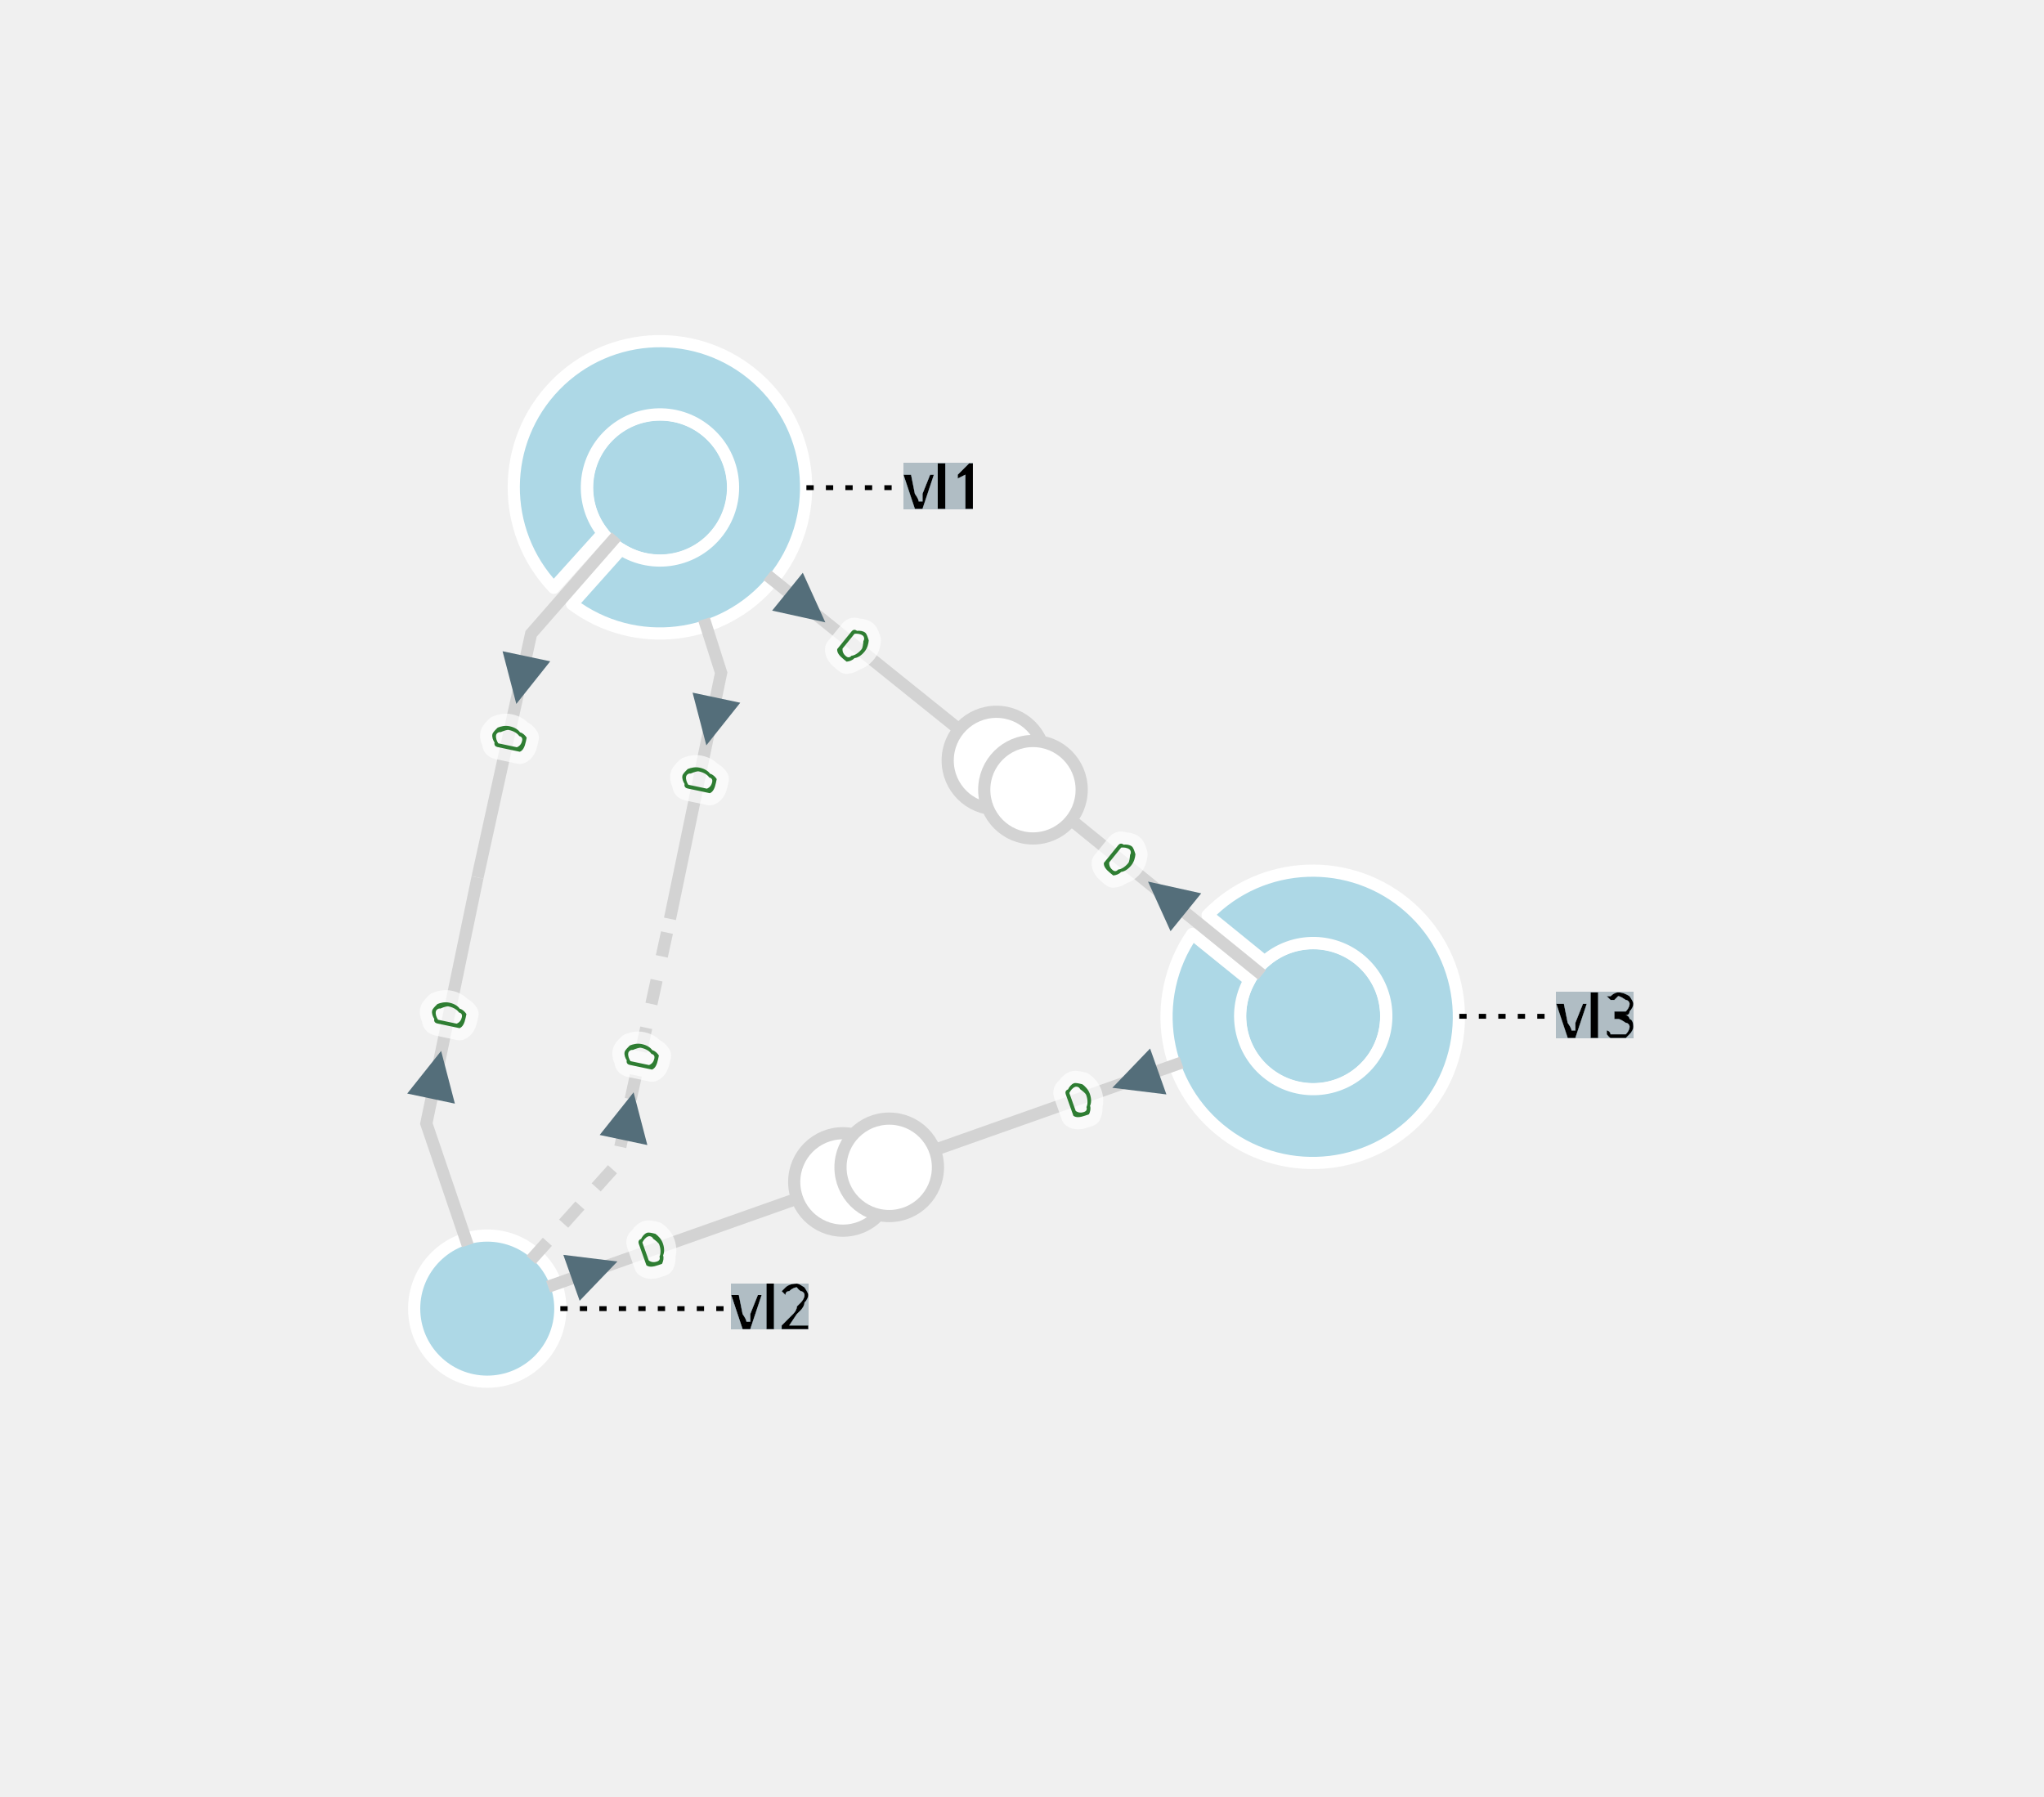
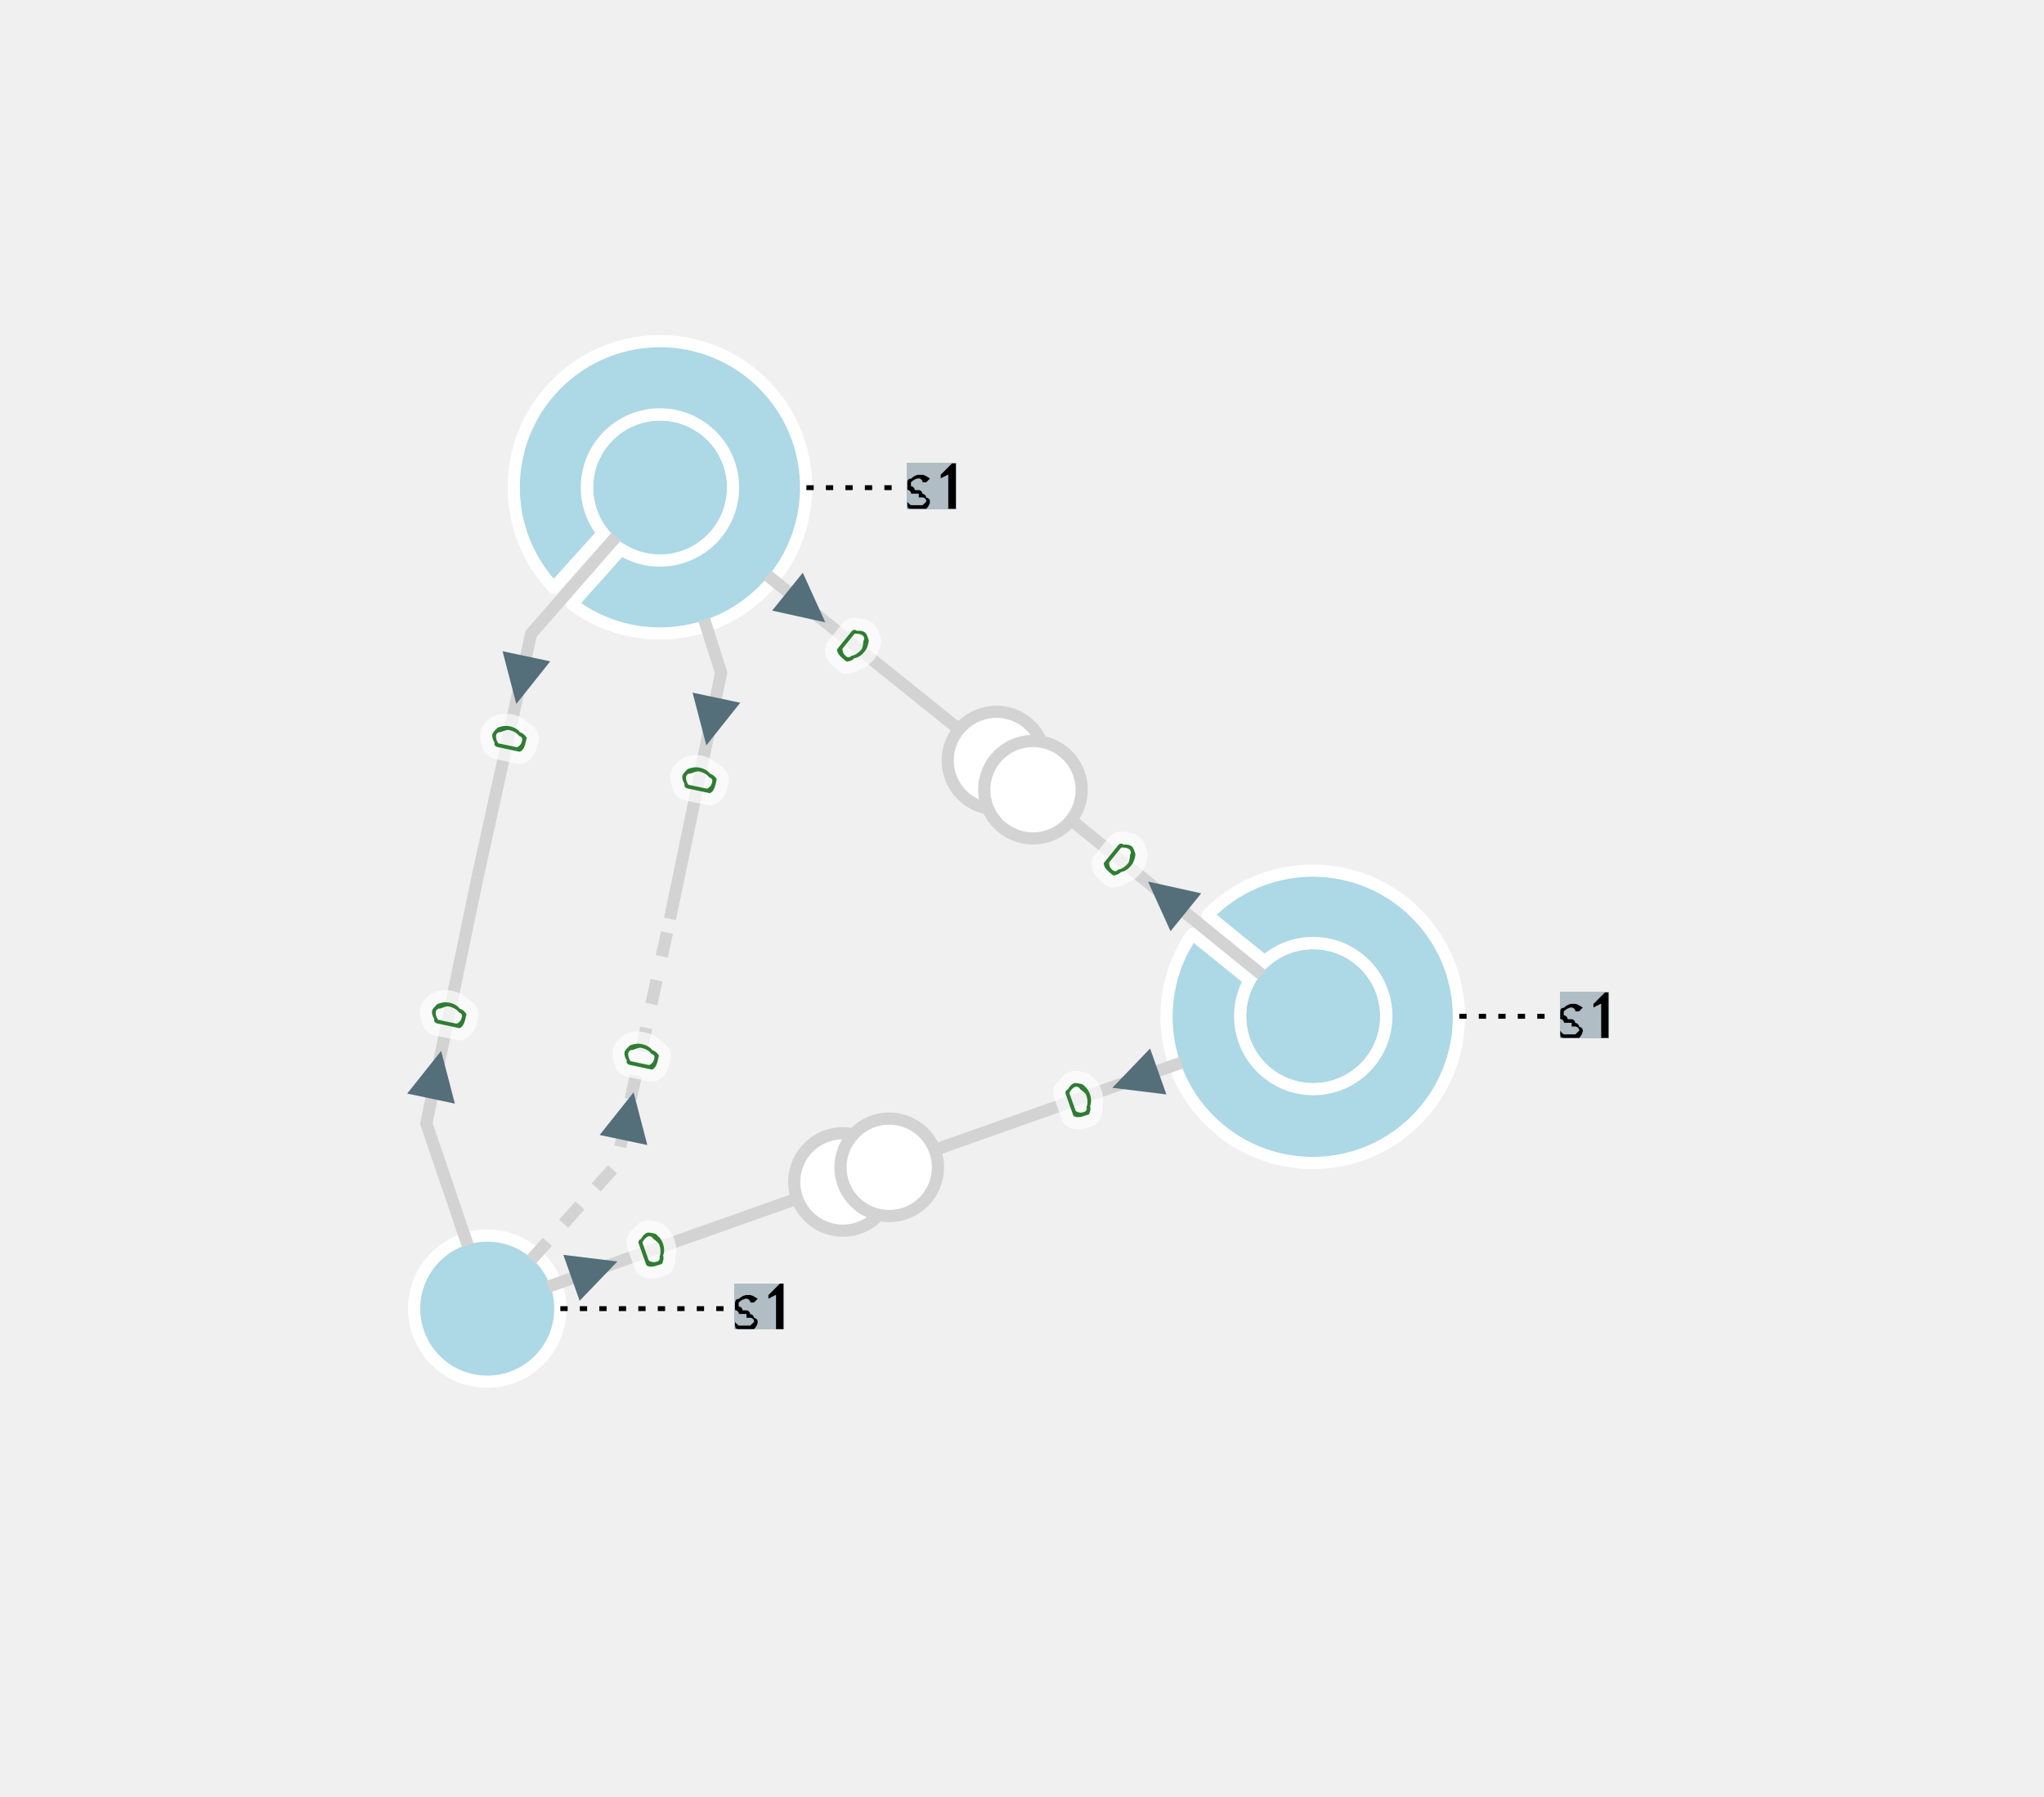
<svg xmlns="http://www.w3.org/2000/svg" width="800.00" height="703.08" viewBox="-3.06 -3.40 8.39 7.37">
  <style>
.nad-branch-edges polyline, .nad-branch-edges path {stroke: var(--nad-vl-color, lightgrey); stroke-width: 0.05; fill: none}
.nad-branch-edges circle {stroke: var(--nad-vl-color, lightgrey); stroke-width: 0.05; fill: white}
.nad-3wt-edges polyline {stroke: var(--nad-vl-color, lightgrey); stroke-width: 0.05; fill: none}
.nad-text-edges {stroke: black; stroke-width: 0.02; stroke-dasharray: .03,.05}
.nad-branch-edges .nad-disconnected polyline {stroke-dasharray: .1,.1}
.nad-vl-nodes circle, .nad-vl-nodes path {fill: var(--nad-vl-color, lightblue); stroke-width: 0.05; stroke: white; stroke-linejoin:round}
.nad-vl-nodes circle.nad-unknown-busnode {stroke: lightgrey; stroke-dasharray: .05,.05; fill: none}
.nad-hvdc-edge polyline.nad-hvdc {stroke: grey; stroke-width: 0.2}
.nad-3wt-nodes circle {stroke: var(--nad-vl-color, lightgrey); stroke-width: 0.05; fill: none}
.nad-3wt-bg circle {stroke: none; fill: white}
.nad-state-out .nad-arrow-in {visibility: hidden}
.nad-state-in .nad-arrow-out {visibility: hidden}
.nad-active path {stroke: none; fill: #546e7a}
.nad-active {visibility: visible}
.nad-reactive {visibility: hidden}
.nad-reactive path {stroke: none; fill: #0277bd}
.nad-text-background {flood-color: #90a4aeaa}
.nad-text-nodes {font: 0.25px "Verdana"; fill: black}
.nad-edge-infos text {font: 0.2px "Verdana"; dominant-baseline:middle; stroke: #FFFFFFAA; stroke-width: 0.1; stroke-linejoin:round; paint-order: stroke}
.nad-edge-infos .nad-state-in text {fill: #b71c1c}
.nad-edge-infos .nad-state-out text {fill: #2e7d32}
.nad-vl0to30 {--nad-vl-color: #AFB42B}
.nad-vl30to50 {--nad-vl-color: #EF9A9A}
.nad-vl50to70 {--nad-vl-color: #9C27B0}
.nad-vl70to120 {--nad-vl-color: #E65100}
.nad-vl120to180 {--nad-vl-color: #00ACC1}
.nad-vl180to300 {--nad-vl-color: #2E7D32}
.nad-vl300to500 {--nad-vl-color: #D32F2F}
.nad-branch-edges .nad-overload polyline, .nad-branch-edges .nad-overload path {animation: line-blink 3s infinite}
.nad-vl-nodes .nad-overvoltage {animation: node-over-blink 3s infinite}
.nad-vl-nodes .nad-undervoltage {animation: node-under-blink 3s infinite}

@keyframes line-blink {
  0%, 80%, 100% {stroke: var(--nad-vl-color, black); stroke-width: 0.05}
  40% {stroke: #FFEB3B; stroke-width: 0.15}
}
@keyframes node-over-blink {
  0%, 80%, 100% {stroke: white; stroke-width: 0.05}
  40% {stroke: #ff5722; stroke-width: 0.15}
}
@keyframes node-under-blink {
  0%, 80%, 100% {stroke: white; stroke-width: 0.05}
  40% {stroke: #00BCD4; stroke-width: 0.15}
}
</style>
  <defs>
    <filter id="textBgFilter" x="0" y="0" width="1" height="1">
      <feFlood class="nad-text-background" />
      <feComposite in="SourceGraphic" operator="over" />
    </filter>
  </defs>
  <g class="nad-vl-nodes">
    <g transform="translate(-0.35,-1.40)" id="0" class="nad-vl300to500">
      <circle r="0.30" id="1" />
      <path d="M-0.437,0.411 A0.600,0.600 350.451 1 1 -0.362,0.478 L-0.161,0.253 A0.300,0.300 -340.901 1 0 -0.235,0.187 Z " id="2" />
    </g>
    <g transform="translate(-1.06,1.97)" id="3" class="nad-vl300to500">
      <circle r="0.30" id="4" />
    </g>
    <g transform="translate(2.33,0.77)" id="5" class="nad-vl180to300">
      <circle r="0.30" id="6" />
      <path d="M-0.433,-0.415 A0.600,0.600 350.451 1 1 -0.496,-0.338 L-0.261,-0.148 A0.300,0.300 -340.901 1 0 -0.199,-0.225 Z " id="7" />
    </g>
  </g>
  <g class="nad-branch-edges">
    <g id="8">
      <g class="nad-vl300to500">
        <polyline points="-0.53,-1.20 -0.88,-0.80 -1.10,0.20" />
        <g class="nad-edge-infos" transform="translate(-0.92,-0.61)">
          <g class="nad-active nad-state-out">
            <g transform="rotate(-168.06)">
              <path class="nad-arrow-in" d="M-0.1 -0.1 H0.1 L0 0.1z" />
              <path class="nad-arrow-out" d="M-0.1 0.1 H0.1 L0 -0.1z" />
            </g>
            <text transform="rotate(-78.06)" x="-0.19" style="text-anchor:end">0</text>
          </g>
          <g class="nad-reactive nad-state-out">
            <g transform="rotate(-168.06)">
              <path class="nad-arrow-in" d="M-0.1 -0.1 H0.1 L0 0.1z" />
              <path class="nad-arrow-out" d="M-0.1 0.1 H0.1 L0 -0.1z" />
            </g>
            <text transform="rotate(-78.06)" x="-0.19" style="text-anchor:end">0</text>
          </g>
        </g>
      </g>
      <g class="nad-vl300to500">
        <polyline points="-1.14,1.71 -1.31,1.21 -1.10,0.20" />
        <g class="nad-edge-infos" transform="translate(-1.27,1.01)">
          <g class="nad-active nad-state-out">
            <g transform="rotate(11.94)">
              <path class="nad-arrow-in" d="M-0.1 -0.1 H0.1 L0 0.1z" />
              <path class="nad-arrow-out" d="M-0.1 0.1 H0.1 L0 -0.1z" />
            </g>
            <text transform="rotate(-78.06)" x="0.19">0</text>
          </g>
          <g class="nad-reactive nad-state-out">
            <g transform="rotate(11.94)">
              <path class="nad-arrow-in" d="M-0.1 -0.1 H0.1 L0 0.1z" />
              <path class="nad-arrow-out" d="M-0.1 0.1 H0.1 L0 -0.1z" />
            </g>
            <text transform="rotate(-78.06)" x="0.19">0</text>
          </g>
        </g>
      </g>
    </g>
    <g id="9">
      <g class="nad-vl300to500">
        <polyline points="-0.17,-0.86 -0.10,-0.64 -0.31,0.37" />
        <g class="nad-edge-infos" transform="translate(-0.14,-0.44)">
          <g class="nad-active nad-state-out">
            <g transform="rotate(-168.06)">
              <path class="nad-arrow-in" d="M-0.1 -0.1 H0.1 L0 0.1z" />
              <path class="nad-arrow-out" d="M-0.1 0.1 H0.1 L0 -0.1z" />
            </g>
            <text transform="rotate(-78.06)" x="-0.19" style="text-anchor:end">0</text>
          </g>
          <g class="nad-reactive nad-state-out">
            <g transform="rotate(-168.06)">
              <path class="nad-arrow-in" d="M-0.1 -0.1 H0.1 L0 0.1z" />
              <path class="nad-arrow-out" d="M-0.1 0.1 H0.1 L0 -0.1z" />
            </g>
            <text transform="rotate(-78.06)" x="-0.19" style="text-anchor:end">0</text>
          </g>
        </g>
      </g>
      <g class="nad-disconnected nad-vl300to500">
        <polyline points="-0.88,1.77 -0.53,1.38 -0.31,0.37" />
        <g class="nad-edge-infos" transform="translate(-0.48,1.18)">
          <g class="nad-active nad-state-out">
            <g transform="rotate(11.94)">
              <path class="nad-arrow-in" d="M-0.1 -0.1 H0.1 L0 0.1z" />
              <path class="nad-arrow-out" d="M-0.1 0.1 H0.1 L0 -0.1z" />
            </g>
            <text transform="rotate(-78.06)" x="0.19">0</text>
          </g>
          <g class="nad-reactive nad-state-out">
            <g transform="rotate(11.94)">
              <path class="nad-arrow-in" d="M-0.1 -0.1 H0.1 L0 0.1z" />
              <path class="nad-arrow-out" d="M-0.1 0.1 H0.1 L0 -0.1z" />
            </g>
            <text transform="rotate(-78.06)" x="0.19">0</text>
          </g>
        </g>
      </g>
    </g>
    <g id="10">
      <g class="nad-vl300to500">
        <polyline points="0.09,-1.04 1.11,-0.22" />
        <g class="nad-edge-infos" transform="translate(0.25,-0.91)">
          <g class="nad-active nad-state-out">
            <g transform="rotate(129.02)">
              <path class="nad-arrow-in" d="M-0.1 -0.1 H0.1 L0 0.1z" />
              <path class="nad-arrow-out" d="M-0.1 0.1 H0.1 L0 -0.1z" />
            </g>
            <text transform="rotate(39.02)" x="0.19">0</text>
          </g>
          <g class="nad-reactive nad-state-out">
            <g transform="rotate(129.02)">
              <path class="nad-arrow-in" d="M-0.1 -0.1 H0.1 L0 0.1z" />
              <path class="nad-arrow-out" d="M-0.1 0.1 H0.1 L0 -0.1z" />
            </g>
            <text transform="rotate(39.02)" x="0.19">0</text>
          </g>
        </g>
        <circle cx="1.03" cy="-0.28" r="0.20" />
      </g>
      <g class="nad-vl180to300">
        <polyline points="2.12,0.60 1.11,-0.22" />
        <g class="nad-edge-infos" transform="translate(1.73,0.28)">
          <g class="nad-active nad-state-out">
            <g transform="rotate(-50.98)">
              <path class="nad-arrow-in" d="M-0.1 -0.1 H0.1 L0 0.1z" />
              <path class="nad-arrow-out" d="M-0.1 0.1 H0.1 L0 -0.1z" />
            </g>
            <text transform="rotate(-320.98)" x="-0.19" style="text-anchor:end">0</text>
          </g>
          <g class="nad-reactive nad-state-out">
            <g transform="rotate(-50.98)">
              <path class="nad-arrow-in" d="M-0.1 -0.1 H0.1 L0 0.1z" />
              <path class="nad-arrow-out" d="M-0.1 0.1 H0.1 L0 -0.1z" />
            </g>
            <text transform="rotate(-320.98)" x="-0.19" style="text-anchor:end">0</text>
          </g>
        </g>
        <circle cx="1.18" cy="-0.16" r="0.20" />
      </g>
    </g>
    <g id="11">
      <g class="nad-vl300to500">
        <polyline points="-0.81,1.88 0.49,1.42" />
        <g class="nad-edge-infos" transform="translate(-0.62,1.81)">
          <g class="nad-active nad-state-out">
            <g transform="rotate(70.43)">
              <path class="nad-arrow-in" d="M-0.1 -0.1 H0.1 L0 0.1z" />
              <path class="nad-arrow-out" d="M-0.1 0.1 H0.1 L0 -0.1z" />
            </g>
            <text transform="rotate(-19.57)" x="0.19">0</text>
          </g>
          <g class="nad-reactive nad-state-out">
            <g transform="rotate(70.43)">
              <path class="nad-arrow-in" d="M-0.1 -0.1 H0.1 L0 0.1z" />
              <path class="nad-arrow-out" d="M-0.1 0.1 H0.1 L0 -0.1z" />
            </g>
            <text transform="rotate(-19.57)" x="0.19">0</text>
          </g>
        </g>
        <circle cx="0.40" cy="1.45" r="0.20" />
      </g>
      <g class="nad-vl180to300">
        <polyline points="1.79,0.96 0.49,1.42" />
        <g class="nad-edge-infos" transform="translate(1.60,1.03)">
          <g class="nad-active nad-state-out">
            <g transform="rotate(-109.57)">
              <path class="nad-arrow-in" d="M-0.1 -0.1 H0.1 L0 0.1z" />
              <path class="nad-arrow-out" d="M-0.1 0.1 H0.1 L0 -0.1z" />
            </g>
            <text transform="rotate(-19.57)" x="-0.19" style="text-anchor:end">0</text>
          </g>
          <g class="nad-reactive nad-state-out">
            <g transform="rotate(-109.57)">
              <path class="nad-arrow-in" d="M-0.1 -0.1 H0.1 L0 0.1z" />
              <path class="nad-arrow-out" d="M-0.1 0.1 H0.1 L0 -0.1z" />
            </g>
            <text transform="rotate(-19.57)" x="-0.19" style="text-anchor:end">0</text>
          </g>
        </g>
        <circle cx="0.59" cy="1.39" r="0.20" />
      </g>
    </g>
  </g>
  <g class="nad-text-edges">
-     <polyline id="0_text_edge" points="0.25,-1.40 0.65,-1.40" />
-     <polyline id="3_text_edge" points="-0.76,1.97 -0.06,1.97" />
-     <polyline id="5_text_edge" points="2.93,0.77 3.33,0.77" />
+     <polyline id="0_edge" points="0.25,-1.40 0.65,-1.40" />
+     <polyline id="3_edge" points="-0.76,1.97 -0.06,1.97" />
+     <polyline id="5_edge" points="2.93,0.77 3.33,0.77" />
  </g>
  <g class="nad-text-nodes">
-     <text filter="url(#textBgFilter)" x="0.65" y="-1.40" style="dominant-baseline:middle">vl1</text>
-     <text filter="url(#textBgFilter)" x="-0.06" y="1.97" style="dominant-baseline:middle">vl2</text>
-     <text filter="url(#textBgFilter)" x="3.33" y="0.77" style="dominant-baseline:middle">vl3</text>
+     <text filter="url(#textBgFilter)" y="-1.40" style="dominant-baseline:middle" x="0.65">s1</text>
+     <text filter="url(#textBgFilter)" y="1.97" style="dominant-baseline:middle" x="-0.06">s1</text>
+     <text filter="url(#textBgFilter)" y="0.77" style="dominant-baseline:middle" x="3.33">s1</text>
  </g>
</svg>
